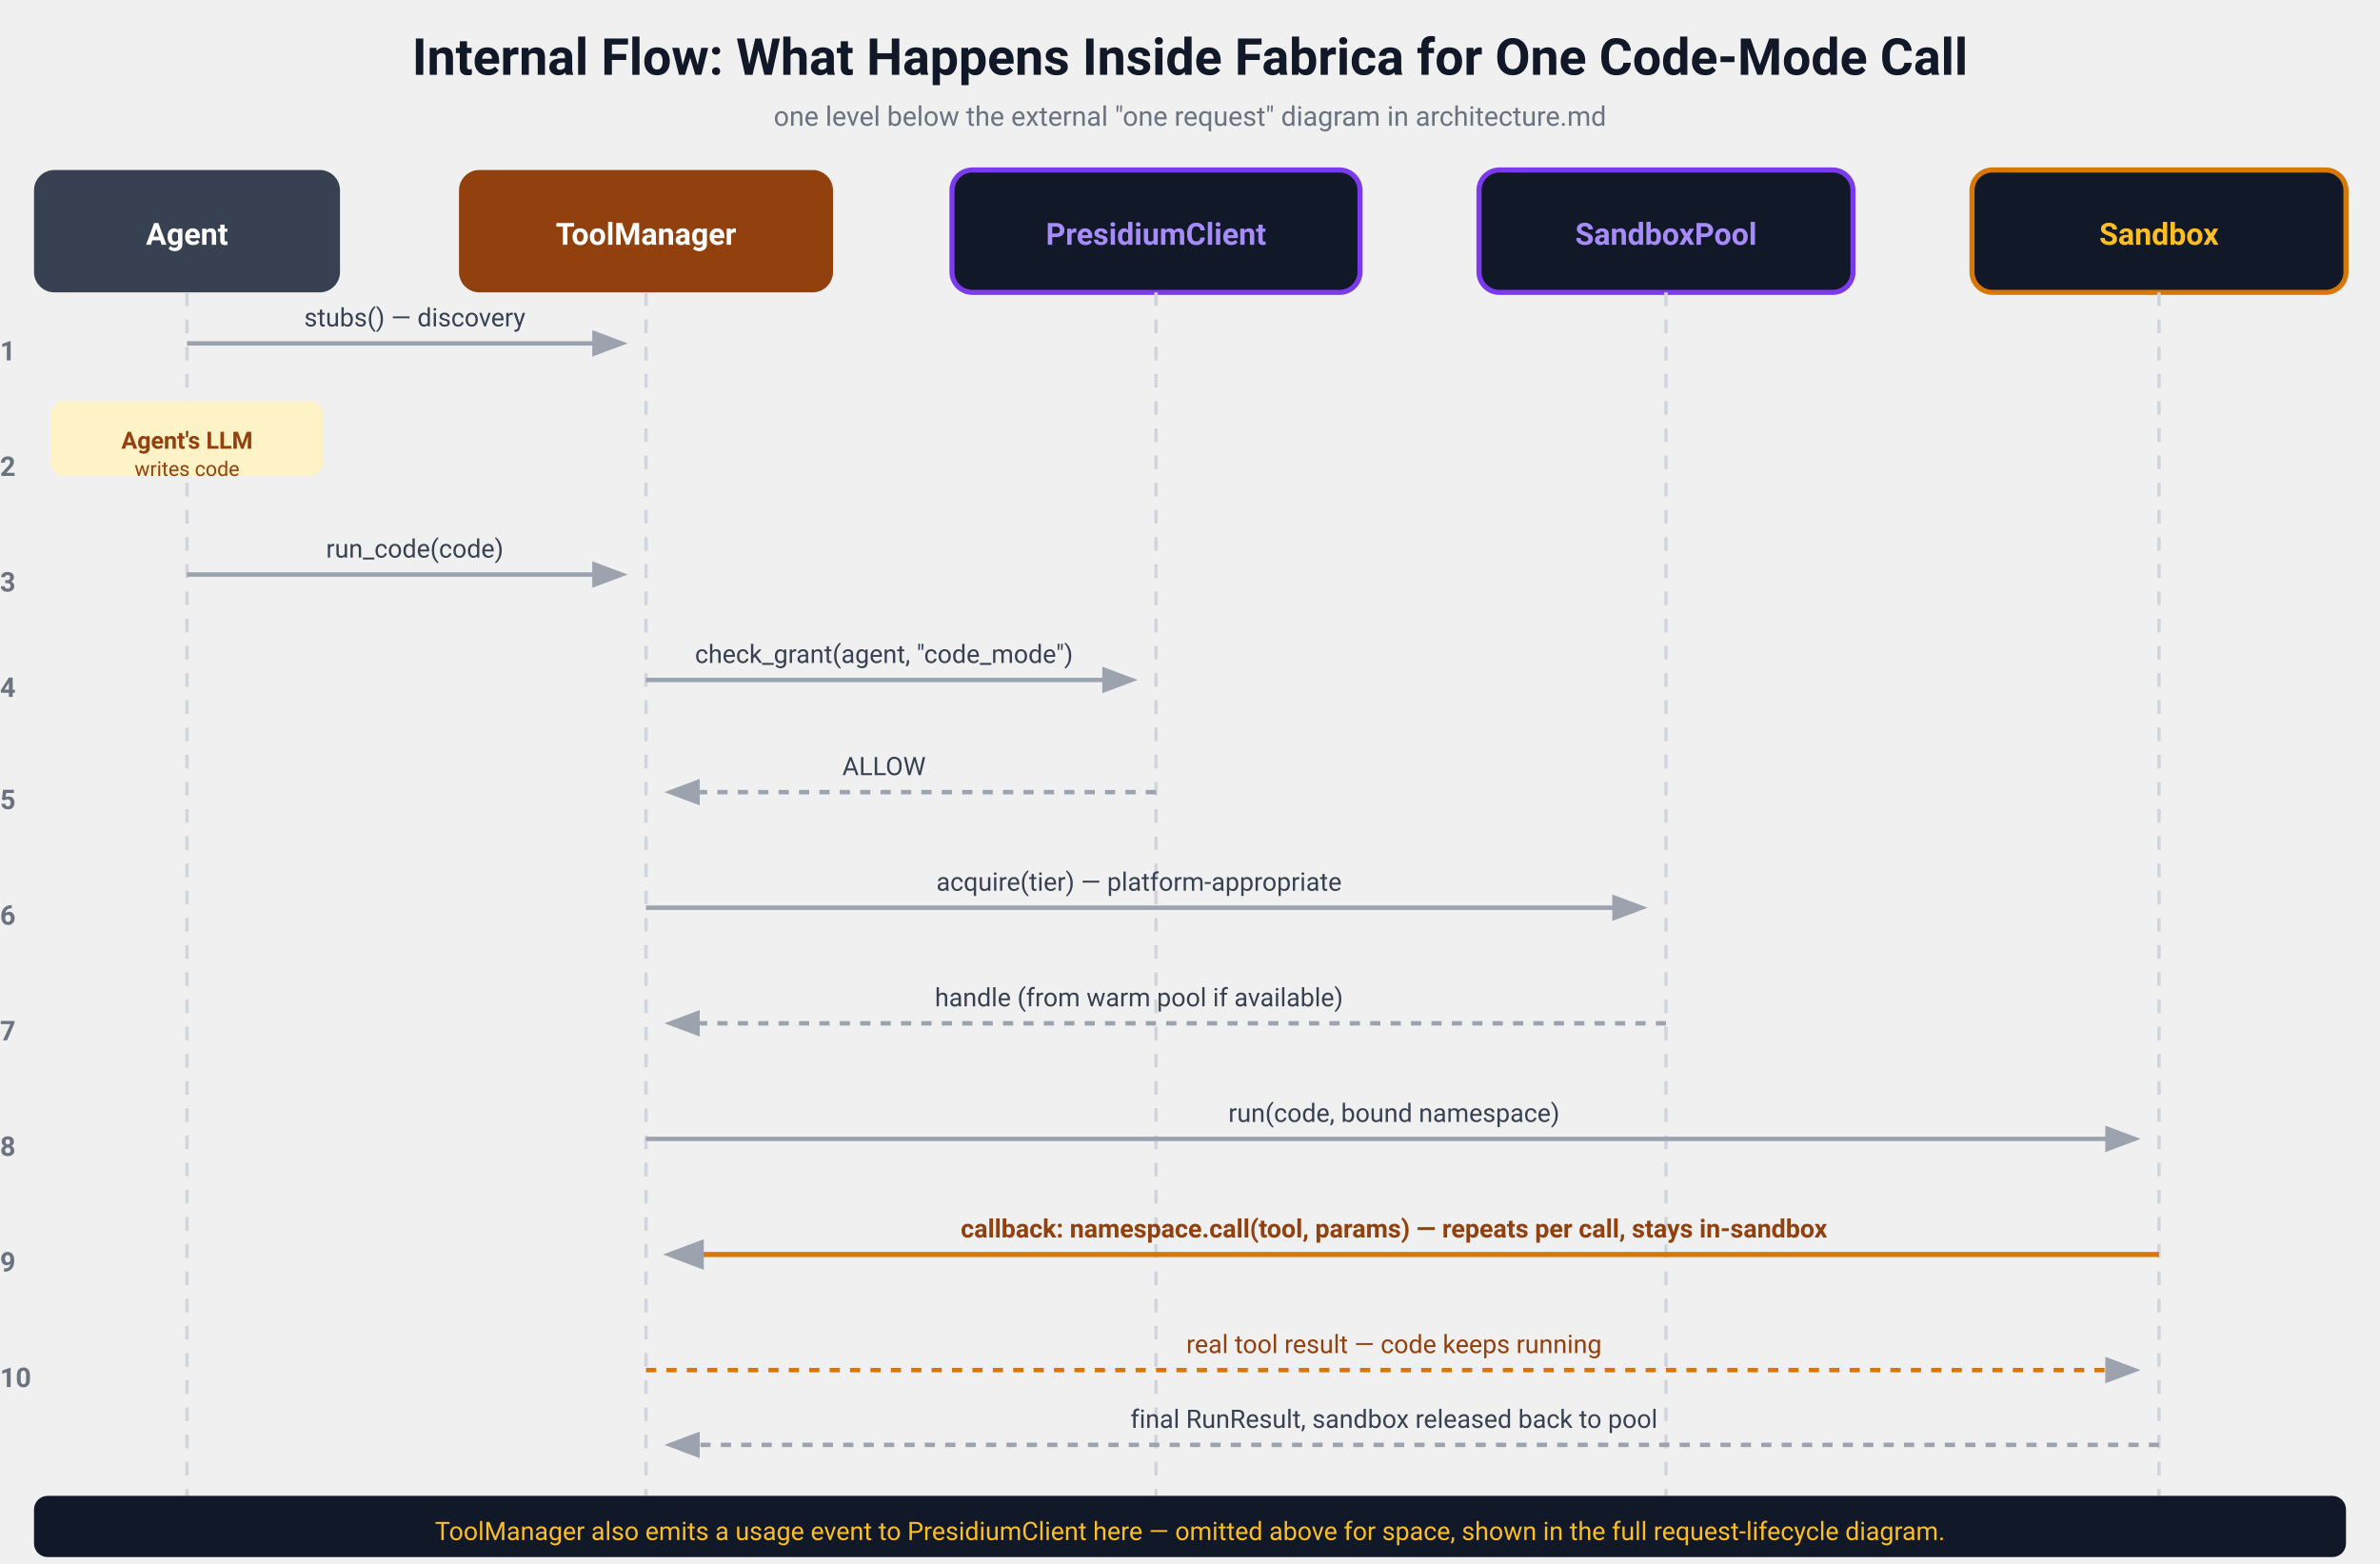
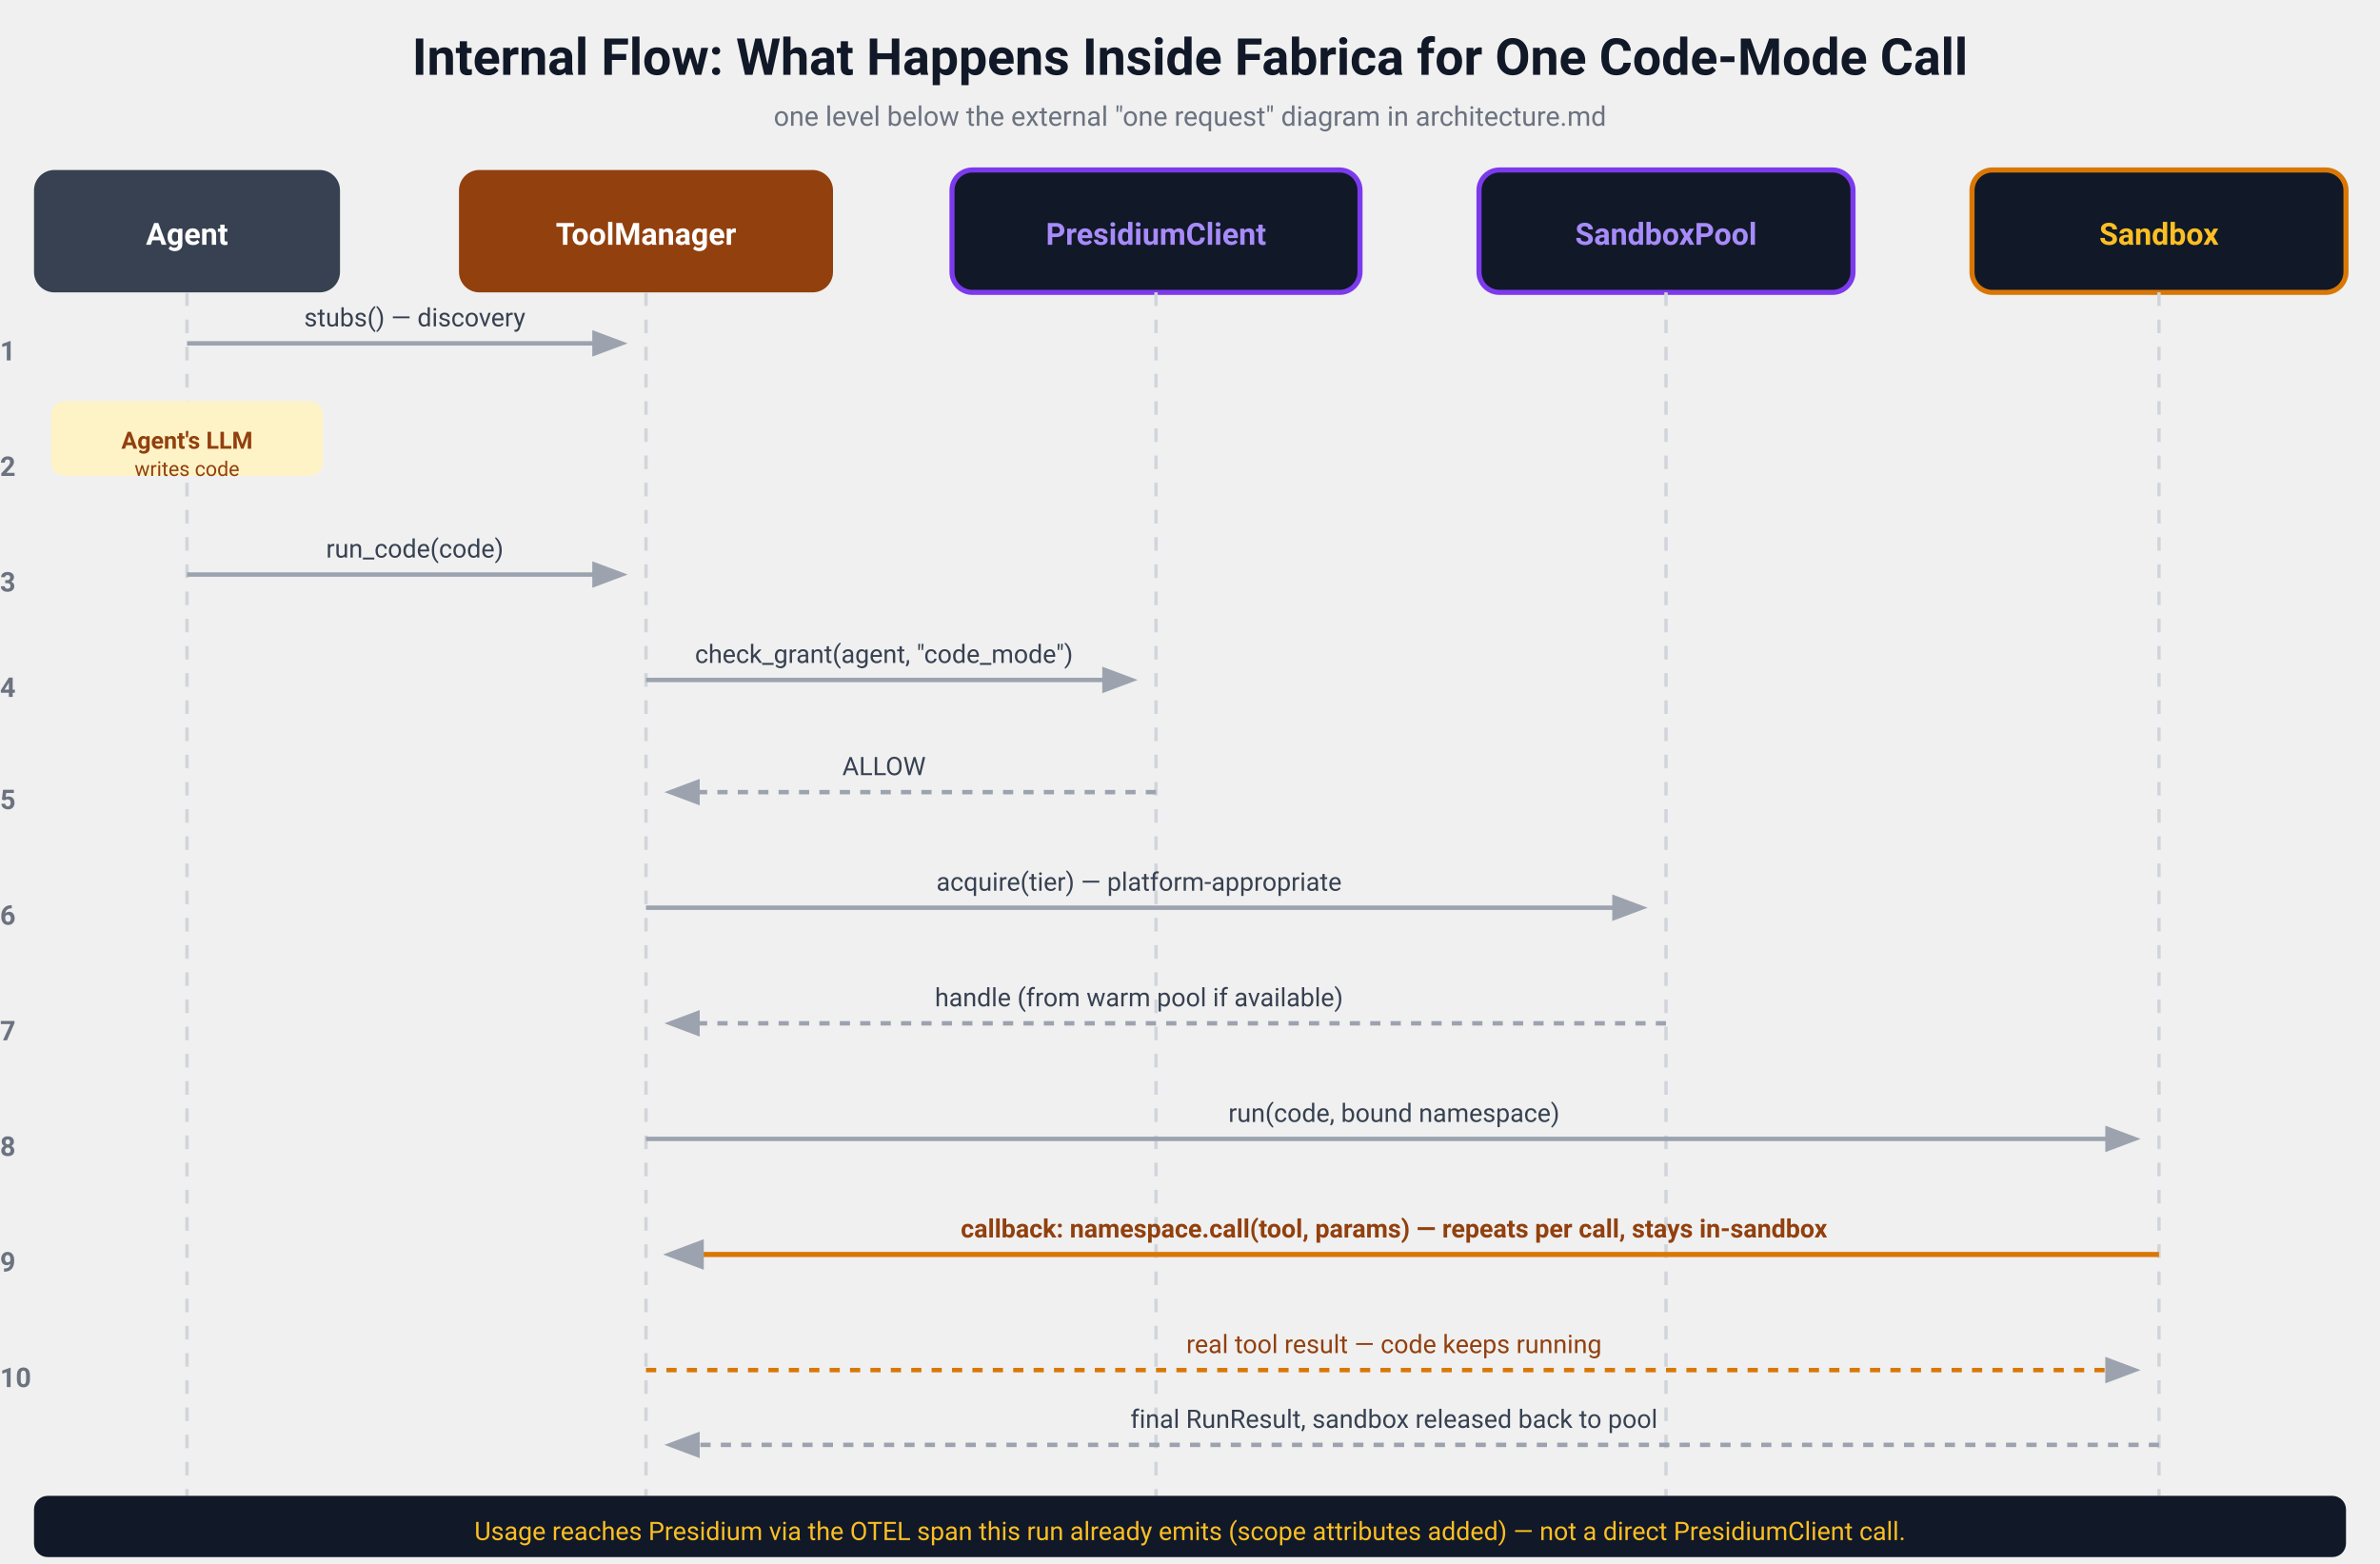
<svg xmlns="http://www.w3.org/2000/svg" viewBox="0 0 700 460" font-family="-apple-system, BlinkMacSystemFont, 'Segoe UI', Roboto, sans-serif">
  <defs>
    <marker id="arr" markerWidth="8" markerHeight="8" refX="6" refY="3" orient="auto">
      <polygon points="0 0, 8 3, 0 6" fill="#9CA3AF" />
    </marker>
  </defs>
  <text x="350" y="22" text-anchor="middle" font-size="15" font-weight="700" fill="#111827">Internal Flow: What Happens Inside Fabrica for One Code-Mode Call</text>
  <text x="350" y="37" text-anchor="middle" font-size="8" fill="#6B7280">one level below the external "one request" diagram in architecture.md</text>
  <rect x="10" y="50" width="90" height="36" rx="6" fill="#374151" />
  <text x="55" y="72" text-anchor="middle" font-size="9" font-weight="600" fill="white">Agent</text>
  <rect x="135" y="50" width="110" height="36" rx="6" fill="#92400E" />
  <text x="190" y="72" text-anchor="middle" font-size="9" font-weight="600" fill="white">ToolManager</text>
  <rect x="280" y="50" width="120" height="36" rx="6" fill="#111827" stroke="#7C3AED" stroke-width="1.5" />
  <text x="340" y="72" text-anchor="middle" font-size="9" font-weight="600" fill="#A78BFA">PresidiumClient</text>
  <rect x="435" y="50" width="110" height="36" rx="6" fill="#111827" stroke="#7C3AED" stroke-width="1.5" />
  <text x="490" y="72" text-anchor="middle" font-size="9" font-weight="600" fill="#A78BFA">SandboxPool</text>
  <rect x="580" y="50" width="110" height="36" rx="6" fill="#111827" stroke="#D97706" stroke-width="1.5" />
  <text x="635" y="72" text-anchor="middle" font-size="9" font-weight="600" fill="#FBBF24">Sandbox</text>
  <line x1="55" y1="86" x2="55" y2="440" stroke="#D1D5DB" stroke-width="1" stroke-dasharray="4,4" />
  <line x1="190" y1="86" x2="190" y2="440" stroke="#D1D5DB" stroke-width="1" stroke-dasharray="4,4" />
  <line x1="340" y1="86" x2="340" y2="440" stroke="#D1D5DB" stroke-width="1" stroke-dasharray="4,4" />
  <line x1="490" y1="86" x2="490" y2="440" stroke="#D1D5DB" stroke-width="1" stroke-dasharray="4,4" />
  <line x1="635" y1="86" x2="635" y2="440" stroke="#D1D5DB" stroke-width="1" stroke-dasharray="4,4" />
  <text x="0" y="106" font-size="8" font-weight="700" fill="#6B7280">1</text>
  <text x="0" y="140" font-size="8" font-weight="700" fill="#6B7280">2</text>
  <text x="0" y="174" font-size="8" font-weight="700" fill="#6B7280">3</text>
  <text x="0" y="205" font-size="8" font-weight="700" fill="#6B7280">4</text>
  <text x="0" y="238" font-size="8" font-weight="700" fill="#6B7280">5</text>
  <text x="0" y="272" font-size="8" font-weight="700" fill="#6B7280">6</text>
  <text x="0" y="306" font-size="8" font-weight="700" fill="#6B7280">7</text>
  <text x="0" y="340" font-size="8" font-weight="700" fill="#6B7280">8</text>
  <text x="0" y="374" font-size="8" font-weight="700" fill="#6B7280">9</text>
  <text x="0" y="408" font-size="8" font-weight="700" fill="#6B7280">10</text>
  <line x1="55" y1="101" x2="182" y2="101" stroke="#9CA3AF" stroke-width="1.3" marker-end="url(#arr)" />
  <text x="122" y="96" text-anchor="middle" font-size="7.5" fill="#374151">stubs() — discovery</text>
  <rect x="15" y="118" width="80" height="22" rx="4" fill="#FEF3C7" />
  <text x="55" y="132" text-anchor="middle" font-size="7" font-weight="600" fill="#92400E">Agent's LLM</text>
  <text x="55" y="140" text-anchor="middle" font-size="6" fill="#92400E">writes code</text>
  <line x1="55" y1="169" x2="182" y2="169" stroke="#9CA3AF" stroke-width="1.3" marker-end="url(#arr)" />
  <text x="122" y="164" text-anchor="middle" font-size="7.5" fill="#374151">run_code(code)</text>
  <line x1="190" y1="200" x2="332" y2="200" stroke="#9CA3AF" stroke-width="1.3" marker-end="url(#arr)" />
  <text x="260" y="195" text-anchor="middle" font-size="7.5" fill="#374151">check_grant(agent, "code_mode")</text>
  <line x1="340" y1="233" x2="198" y2="233" stroke="#9CA3AF" stroke-width="1.3" stroke-dasharray="3,3" marker-end="url(#arr)" />
  <text x="260" y="228" text-anchor="middle" font-size="7.5" fill="#374151">ALLOW</text>
  <line x1="190" y1="267" x2="482" y2="267" stroke="#9CA3AF" stroke-width="1.3" marker-end="url(#arr)" />
  <text x="335" y="262" text-anchor="middle" font-size="7.5" fill="#374151">acquire(tier) — platform-appropriate</text>
  <line x1="490" y1="301" x2="198" y2="301" stroke="#9CA3AF" stroke-width="1.3" stroke-dasharray="3,3" marker-end="url(#arr)" />
  <text x="335" y="296" text-anchor="middle" font-size="7.5" fill="#374151">handle (from warm pool if available)</text>
  <line x1="190" y1="335" x2="627" y2="335" stroke="#9CA3AF" stroke-width="1.3" marker-end="url(#arr)" />
  <text x="410" y="330" text-anchor="middle" font-size="7.5" fill="#374151">run(code, bound namespace)</text>
  <line x1="635" y1="369" x2="198" y2="369" stroke="#D97706" stroke-width="1.5" marker-end="url(#arr)" />
  <text x="410" y="364" text-anchor="middle" font-size="7.5" font-weight="600" fill="#92400E">callback: namespace.call(tool, params) — repeats per call, stays in-sandbox</text>
  <line x1="190" y1="403" x2="627" y2="403" stroke="#D97706" stroke-width="1.3" stroke-dasharray="3,3" marker-end="url(#arr)" />
  <text x="410" y="398" text-anchor="middle" font-size="7.5" fill="#92400E">real tool result — code keeps running</text>
  <line x1="635" y1="425" x2="198" y2="425" stroke="#9CA3AF" stroke-width="1.3" stroke-dasharray="3,3" marker-end="url(#arr)" />
  <text x="410" y="420" text-anchor="middle" font-size="7.5" fill="#374151">final RunResult, sandbox released back to pool</text>
  <rect x="10" y="440" width="680" height="18" rx="4" fill="#111827" />
-   <text x="350" y="453" text-anchor="middle" font-size="7.5" fill="#FBBF24">ToolManager also emits a usage event to PresidiumClient here — omitted above for space, shown in the full request-lifecycle diagram.</text>
+   <text x="350" y="453" text-anchor="middle" font-size="7.5" fill="#FBBF24">Usage reaches Presidium via the OTEL span this run already emits (scope attributes added) — not a direct PresidiumClient call.</text>
</svg>
